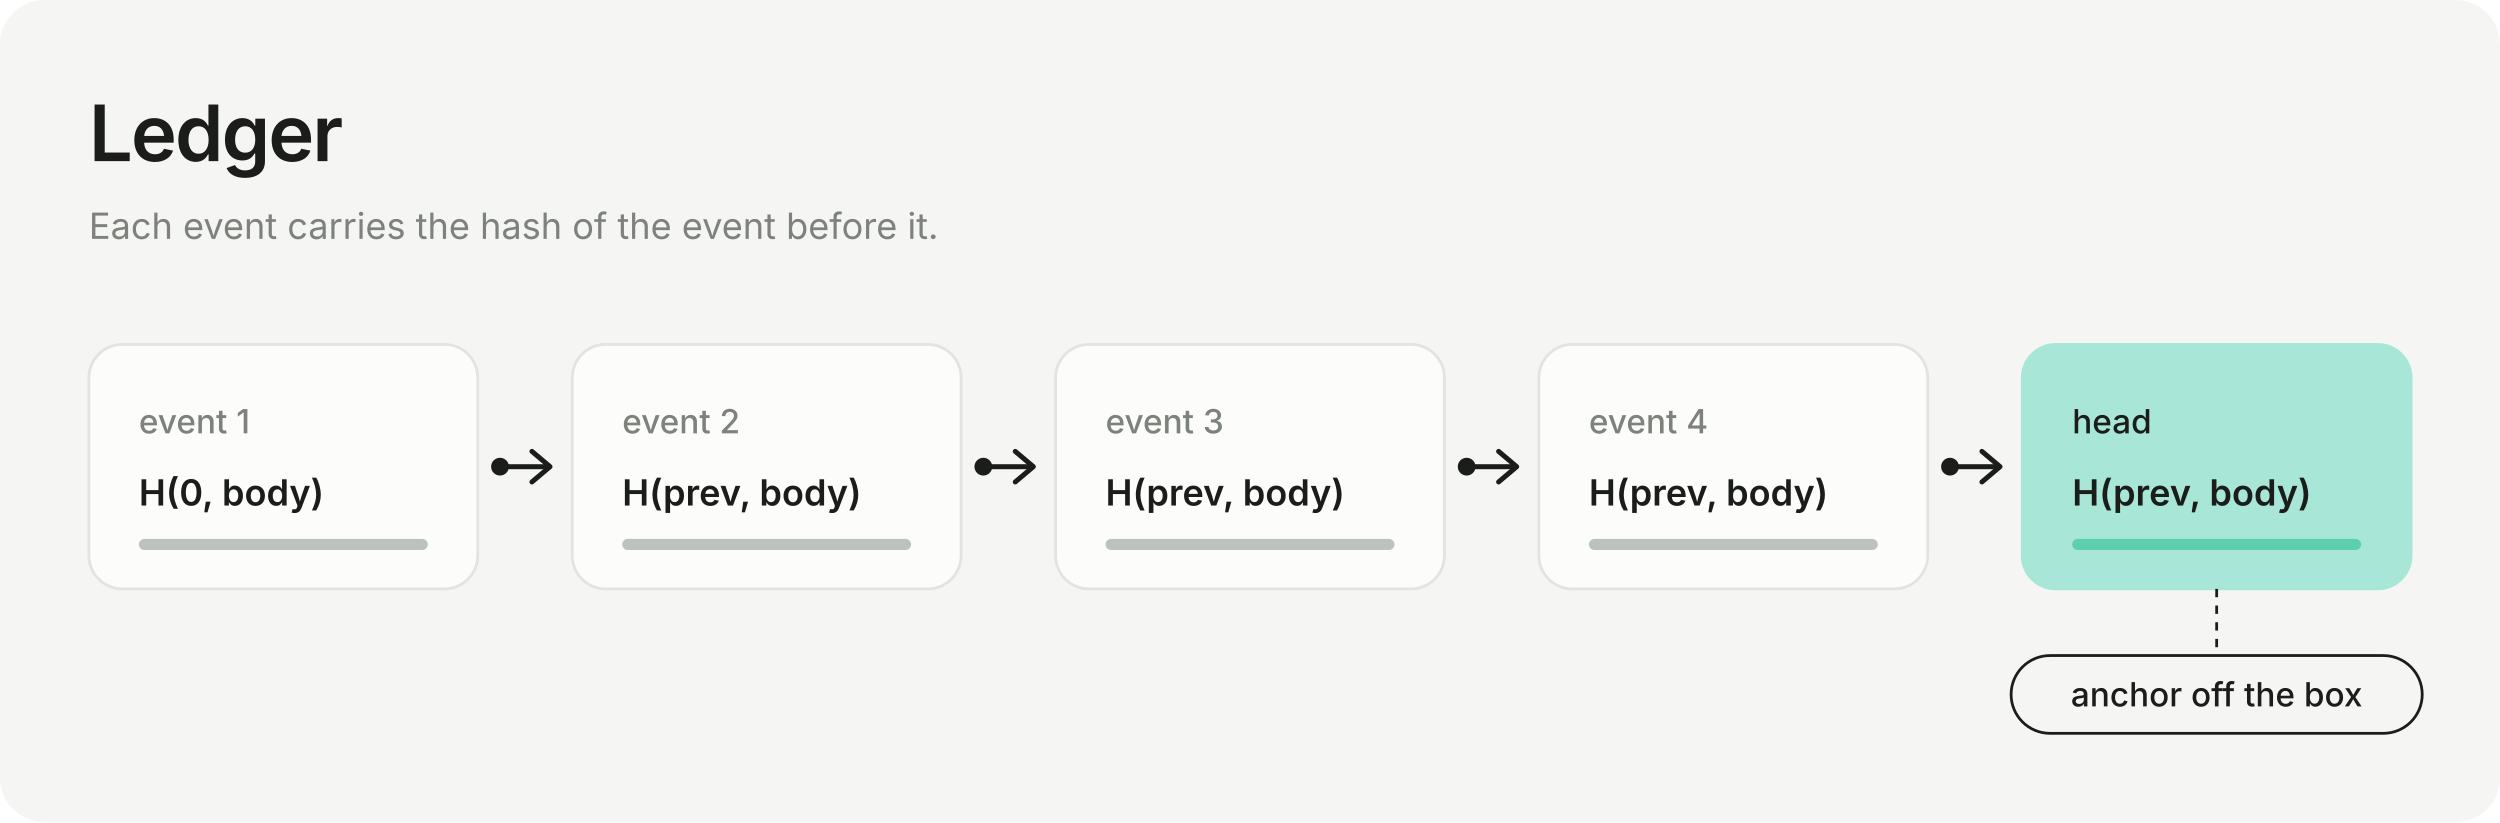
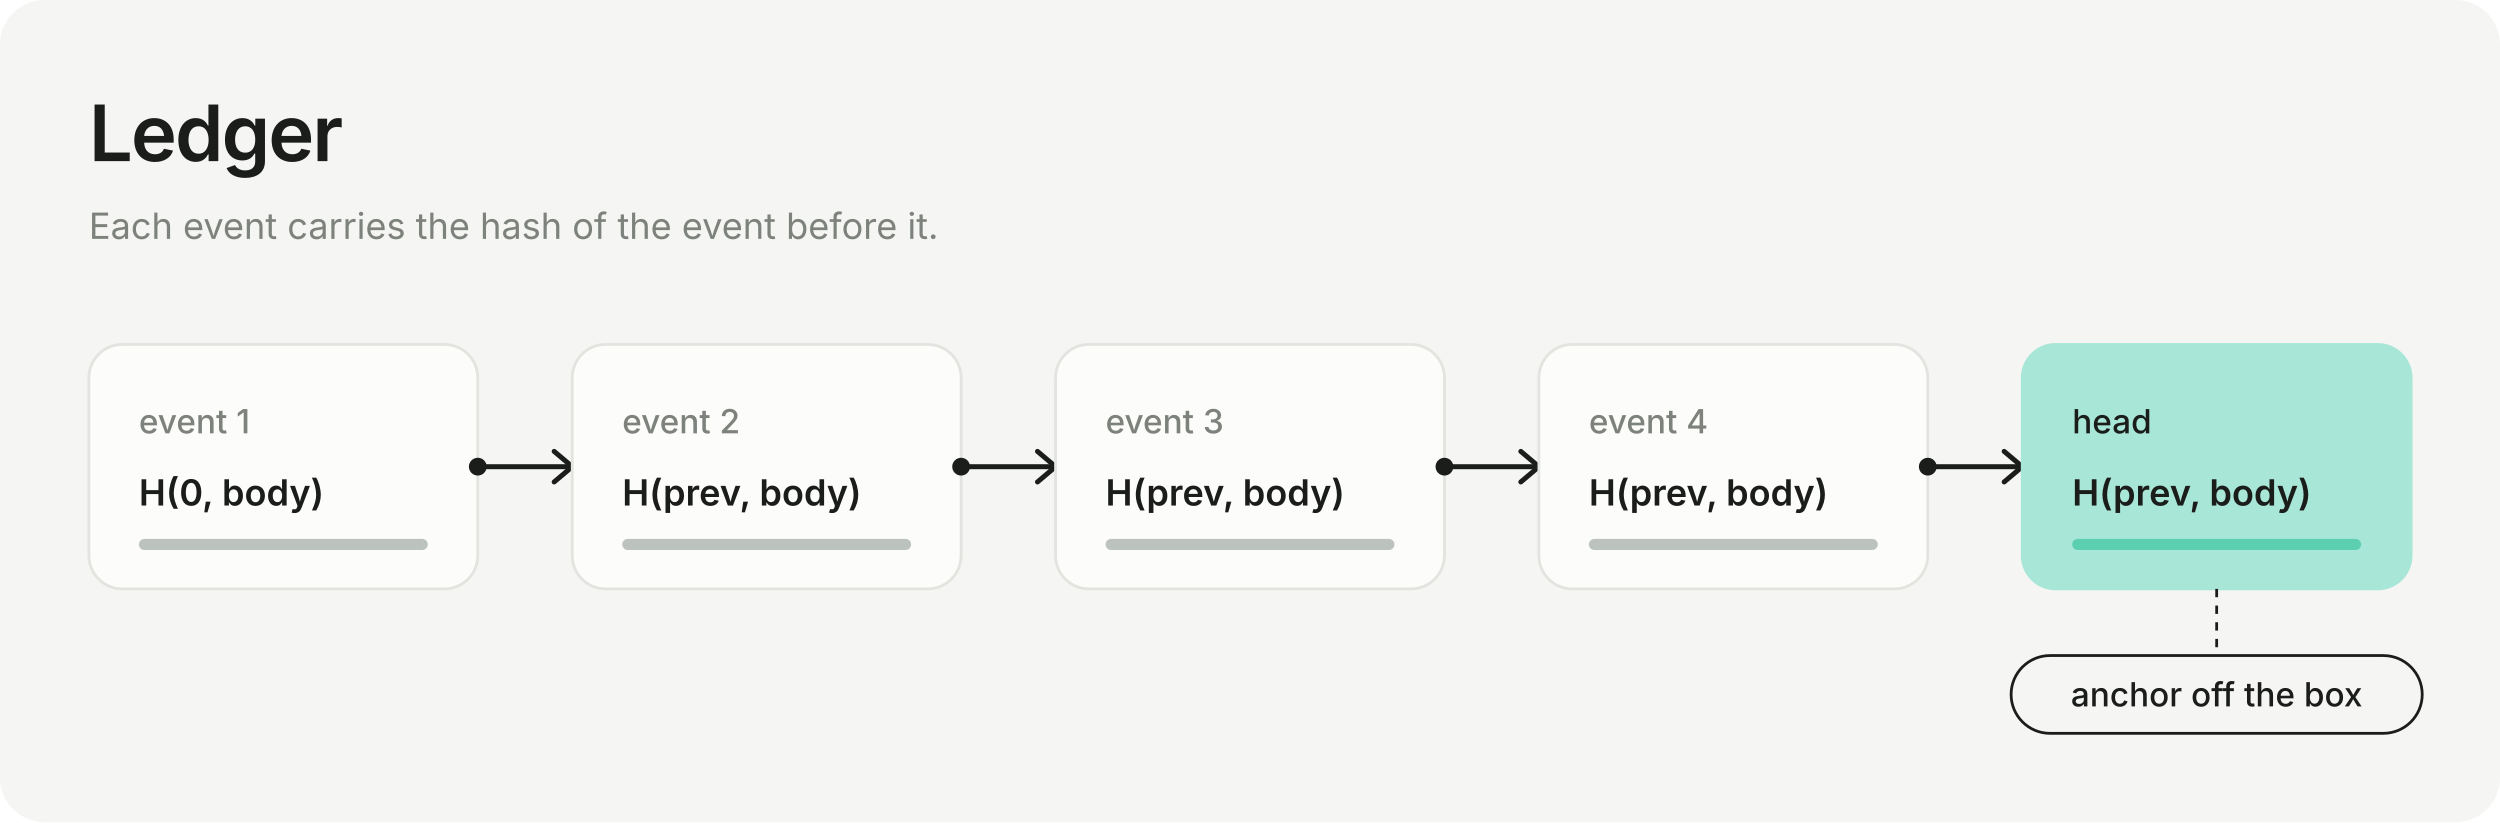
<svg xmlns="http://www.w3.org/2000/svg" viewBox="0 0 900 296" width="900" role="img" aria-label="Hash-chained ledger">
  <rect width="900" height="296" rx="16" fill="#f5f5f3" />
  <text x="32.0" y="58.0" font-family="Inter,'Inter Variable',ui-sans-serif,-apple-system,BlinkMacSystemFont,'SF Pro Text','Segoe UI',Roboto,'Helvetica Neue',Arial,sans-serif" font-size="28" fill="#1b1d1b" text-anchor="start" font-weight="600" letter-spacing="-0.7" style="font-variant-numeric:tabular-nums;font-feature-settings:'tnum'">Ledger</text>
  <text x="32.0" y="86.0" font-family="Inter,'Inter Variable',ui-sans-serif,-apple-system,BlinkMacSystemFont,'SF Pro Text','Segoe UI',Roboto,'Helvetica Neue',Arial,sans-serif" font-size="13" fill="#7d827c" text-anchor="start" font-weight="400" letter-spacing="0" style="font-variant-numeric:tabular-nums;font-feature-settings:'tnum'">Each event carries the hash of the event before it.</text>
  <rect x="32" y="124" width="140" height="88" rx="12" fill="#fcfcfb" stroke="#e2e4df" stroke-width="1" />
  <text x="50.0" y="156.0" font-family="Inter,'Inter Variable',ui-sans-serif,-apple-system,BlinkMacSystemFont,'SF Pro Text','Segoe UI',Roboto,'Helvetica Neue',Arial,sans-serif" font-size="12" fill="#7d827c" text-anchor="start" font-weight="500" letter-spacing="0" style="font-variant-numeric:tabular-nums;font-feature-settings:'tnum'">event 1</text>
  <text x="50.0" y="182.0" font-family="Inter,'Inter Variable',ui-sans-serif,-apple-system,BlinkMacSystemFont,'SF Pro Text','Segoe UI',Roboto,'Helvetica Neue',Arial,sans-serif" font-size="13" fill="#1b1d1b" text-anchor="start" font-weight="600" letter-spacing="0" style="font-variant-numeric:tabular-nums;font-feature-settings:'tnum'">H(0, body)</text>
  <rect x="50" y="194" width="104" height="4" rx="2" fill="#bcc3be" />
-   <circle cx="180" cy="168" r="3.2" fill="#1b1d1b" />
-   <line x1="180" x2="196" y1="168" y2="168" stroke="#1b1d1b" stroke-width="1.8" stroke-linecap="round" />
-   <path d="M191.5,162.5 L198,168 L191.5,173.5" fill="none" stroke="#1b1d1b" stroke-width="1.8" stroke-linecap="round" stroke-linejoin="round" />
+   <circle cx="172" cy="168" r="3.2" fill="#1b1d1b" />
+   <line x1="172" x2="204" y1="168" y2="168" stroke="#1b1d1b" stroke-width="1.8" stroke-linecap="round" />
+   <path d="M199.5,162.5 L206,168 L199.5,173.5" fill="none" stroke="#1b1d1b" stroke-width="1.8" stroke-linecap="round" stroke-linejoin="round" />
  <rect x="206" y="124" width="140" height="88" rx="12" fill="#fcfcfb" stroke="#e2e4df" stroke-width="1" />
  <text x="224.0" y="156.0" font-family="Inter,'Inter Variable',ui-sans-serif,-apple-system,BlinkMacSystemFont,'SF Pro Text','Segoe UI',Roboto,'Helvetica Neue',Arial,sans-serif" font-size="12" fill="#7d827c" text-anchor="start" font-weight="500" letter-spacing="0" style="font-variant-numeric:tabular-nums;font-feature-settings:'tnum'">event 2</text>
  <text x="224.0" y="182.0" font-family="Inter,'Inter Variable',ui-sans-serif,-apple-system,BlinkMacSystemFont,'SF Pro Text','Segoe UI',Roboto,'Helvetica Neue',Arial,sans-serif" font-size="13" fill="#1b1d1b" text-anchor="start" font-weight="600" letter-spacing="0" style="font-variant-numeric:tabular-nums;font-feature-settings:'tnum'">H(prev, body)</text>
  <rect x="224" y="194" width="104" height="4" rx="2" fill="#bcc3be" />
-   <circle cx="354" cy="168" r="3.2" fill="#1b1d1b" />
-   <line x1="354" x2="370" y1="168" y2="168" stroke="#1b1d1b" stroke-width="1.8" stroke-linecap="round" />
-   <path d="M365.5,162.5 L372,168 L365.5,173.5" fill="none" stroke="#1b1d1b" stroke-width="1.8" stroke-linecap="round" stroke-linejoin="round" />
+   <circle cx="346" cy="168" r="3.2" fill="#1b1d1b" />
+   <line x1="346" x2="378" y1="168" y2="168" stroke="#1b1d1b" stroke-width="1.8" stroke-linecap="round" />
+   <path d="M373.5,162.5 L380,168 L373.5,173.5" fill="none" stroke="#1b1d1b" stroke-width="1.8" stroke-linecap="round" stroke-linejoin="round" />
  <rect x="380" y="124" width="140" height="88" rx="12" fill="#fcfcfb" stroke="#e2e4df" stroke-width="1" />
  <text x="398.0" y="156.0" font-family="Inter,'Inter Variable',ui-sans-serif,-apple-system,BlinkMacSystemFont,'SF Pro Text','Segoe UI',Roboto,'Helvetica Neue',Arial,sans-serif" font-size="12" fill="#7d827c" text-anchor="start" font-weight="500" letter-spacing="0" style="font-variant-numeric:tabular-nums;font-feature-settings:'tnum'">event 3</text>
  <text x="398.0" y="182.0" font-family="Inter,'Inter Variable',ui-sans-serif,-apple-system,BlinkMacSystemFont,'SF Pro Text','Segoe UI',Roboto,'Helvetica Neue',Arial,sans-serif" font-size="13" fill="#1b1d1b" text-anchor="start" font-weight="600" letter-spacing="0" style="font-variant-numeric:tabular-nums;font-feature-settings:'tnum'">H(prev, body)</text>
  <rect x="398" y="194" width="104" height="4" rx="2" fill="#bcc3be" />
-   <circle cx="528" cy="168" r="3.2" fill="#1b1d1b" />
-   <line x1="528" x2="544" y1="168" y2="168" stroke="#1b1d1b" stroke-width="1.8" stroke-linecap="round" />
-   <path d="M539.5,162.5 L546,168 L539.5,173.5" fill="none" stroke="#1b1d1b" stroke-width="1.8" stroke-linecap="round" stroke-linejoin="round" />
+   <circle cx="520" cy="168" r="3.2" fill="#1b1d1b" />
+   <line x1="520" x2="552" y1="168" y2="168" stroke="#1b1d1b" stroke-width="1.8" stroke-linecap="round" />
+   <path d="M547.5,162.5 L554,168 L547.5,173.5" fill="none" stroke="#1b1d1b" stroke-width="1.8" stroke-linecap="round" stroke-linejoin="round" />
  <rect x="554" y="124" width="140" height="88" rx="12" fill="#fcfcfb" stroke="#e2e4df" stroke-width="1" />
  <text x="572.0" y="156.0" font-family="Inter,'Inter Variable',ui-sans-serif,-apple-system,BlinkMacSystemFont,'SF Pro Text','Segoe UI',Roboto,'Helvetica Neue',Arial,sans-serif" font-size="12" fill="#7d827c" text-anchor="start" font-weight="500" letter-spacing="0" style="font-variant-numeric:tabular-nums;font-feature-settings:'tnum'">event 4</text>
  <text x="572.0" y="182.0" font-family="Inter,'Inter Variable',ui-sans-serif,-apple-system,BlinkMacSystemFont,'SF Pro Text','Segoe UI',Roboto,'Helvetica Neue',Arial,sans-serif" font-size="13" fill="#1b1d1b" text-anchor="start" font-weight="600" letter-spacing="0" style="font-variant-numeric:tabular-nums;font-feature-settings:'tnum'">H(prev, body)</text>
  <rect x="572" y="194" width="104" height="4" rx="2" fill="#bcc3be" />
-   <circle cx="702" cy="168" r="3.2" fill="#1b1d1b" />
-   <line x1="702" x2="718" y1="168" y2="168" stroke="#1b1d1b" stroke-width="1.8" stroke-linecap="round" />
-   <path d="M713.5,162.5 L720,168 L713.5,173.5" fill="none" stroke="#1b1d1b" stroke-width="1.8" stroke-linecap="round" stroke-linejoin="round" />
+   <circle cx="694" cy="168" r="3.2" fill="#1b1d1b" />
+   <line x1="694" x2="726" y1="168" y2="168" stroke="#1b1d1b" stroke-width="1.8" stroke-linecap="round" />
+   <path d="M721.5,162.5 L728,168 L721.5,173.5" fill="none" stroke="#1b1d1b" stroke-width="1.8" stroke-linecap="round" stroke-linejoin="round" />
  <rect x="728" y="124" width="140" height="88" rx="12" fill="#a8e6d7" stroke="#a8e6d7" stroke-width="1" />
  <text x="746.0" y="156.0" font-family="Inter,'Inter Variable',ui-sans-serif,-apple-system,BlinkMacSystemFont,'SF Pro Text','Segoe UI',Roboto,'Helvetica Neue',Arial,sans-serif" font-size="12" fill="#1b1d1b" text-anchor="start" font-weight="500" letter-spacing="0" style="font-variant-numeric:tabular-nums;font-feature-settings:'tnum'">head</text>
  <text x="746.0" y="182.0" font-family="Inter,'Inter Variable',ui-sans-serif,-apple-system,BlinkMacSystemFont,'SF Pro Text','Segoe UI',Roboto,'Helvetica Neue',Arial,sans-serif" font-size="13" fill="#1b1d1b" text-anchor="start" font-weight="600" letter-spacing="0" style="font-variant-numeric:tabular-nums;font-feature-settings:'tnum'">H(prev, body)</text>
  <rect x="746" y="194" width="104" height="4" rx="2" fill="#5ccfb1" />
  <line x1="798.0" x2="798.0" y1="212" y2="236" stroke="#1b1d1b" stroke-width="1" stroke-dasharray="3 3" />
  <rect x="724.0" y="236.0" width="148" height="28" rx="14.0" fill="#f5f5f3" stroke="#1b1d1b" />
  <text x="798.0" y="254.3" font-family="Inter,'Inter Variable',ui-sans-serif,-apple-system,BlinkMacSystemFont,'SF Pro Text','Segoe UI',Roboto,'Helvetica Neue',Arial,sans-serif" font-size="12" fill="#1b1d1b" text-anchor="middle" font-weight="500" letter-spacing="0" style="font-variant-numeric:tabular-nums;font-feature-settings:'tnum'">anchor off the box</text>
</svg>
